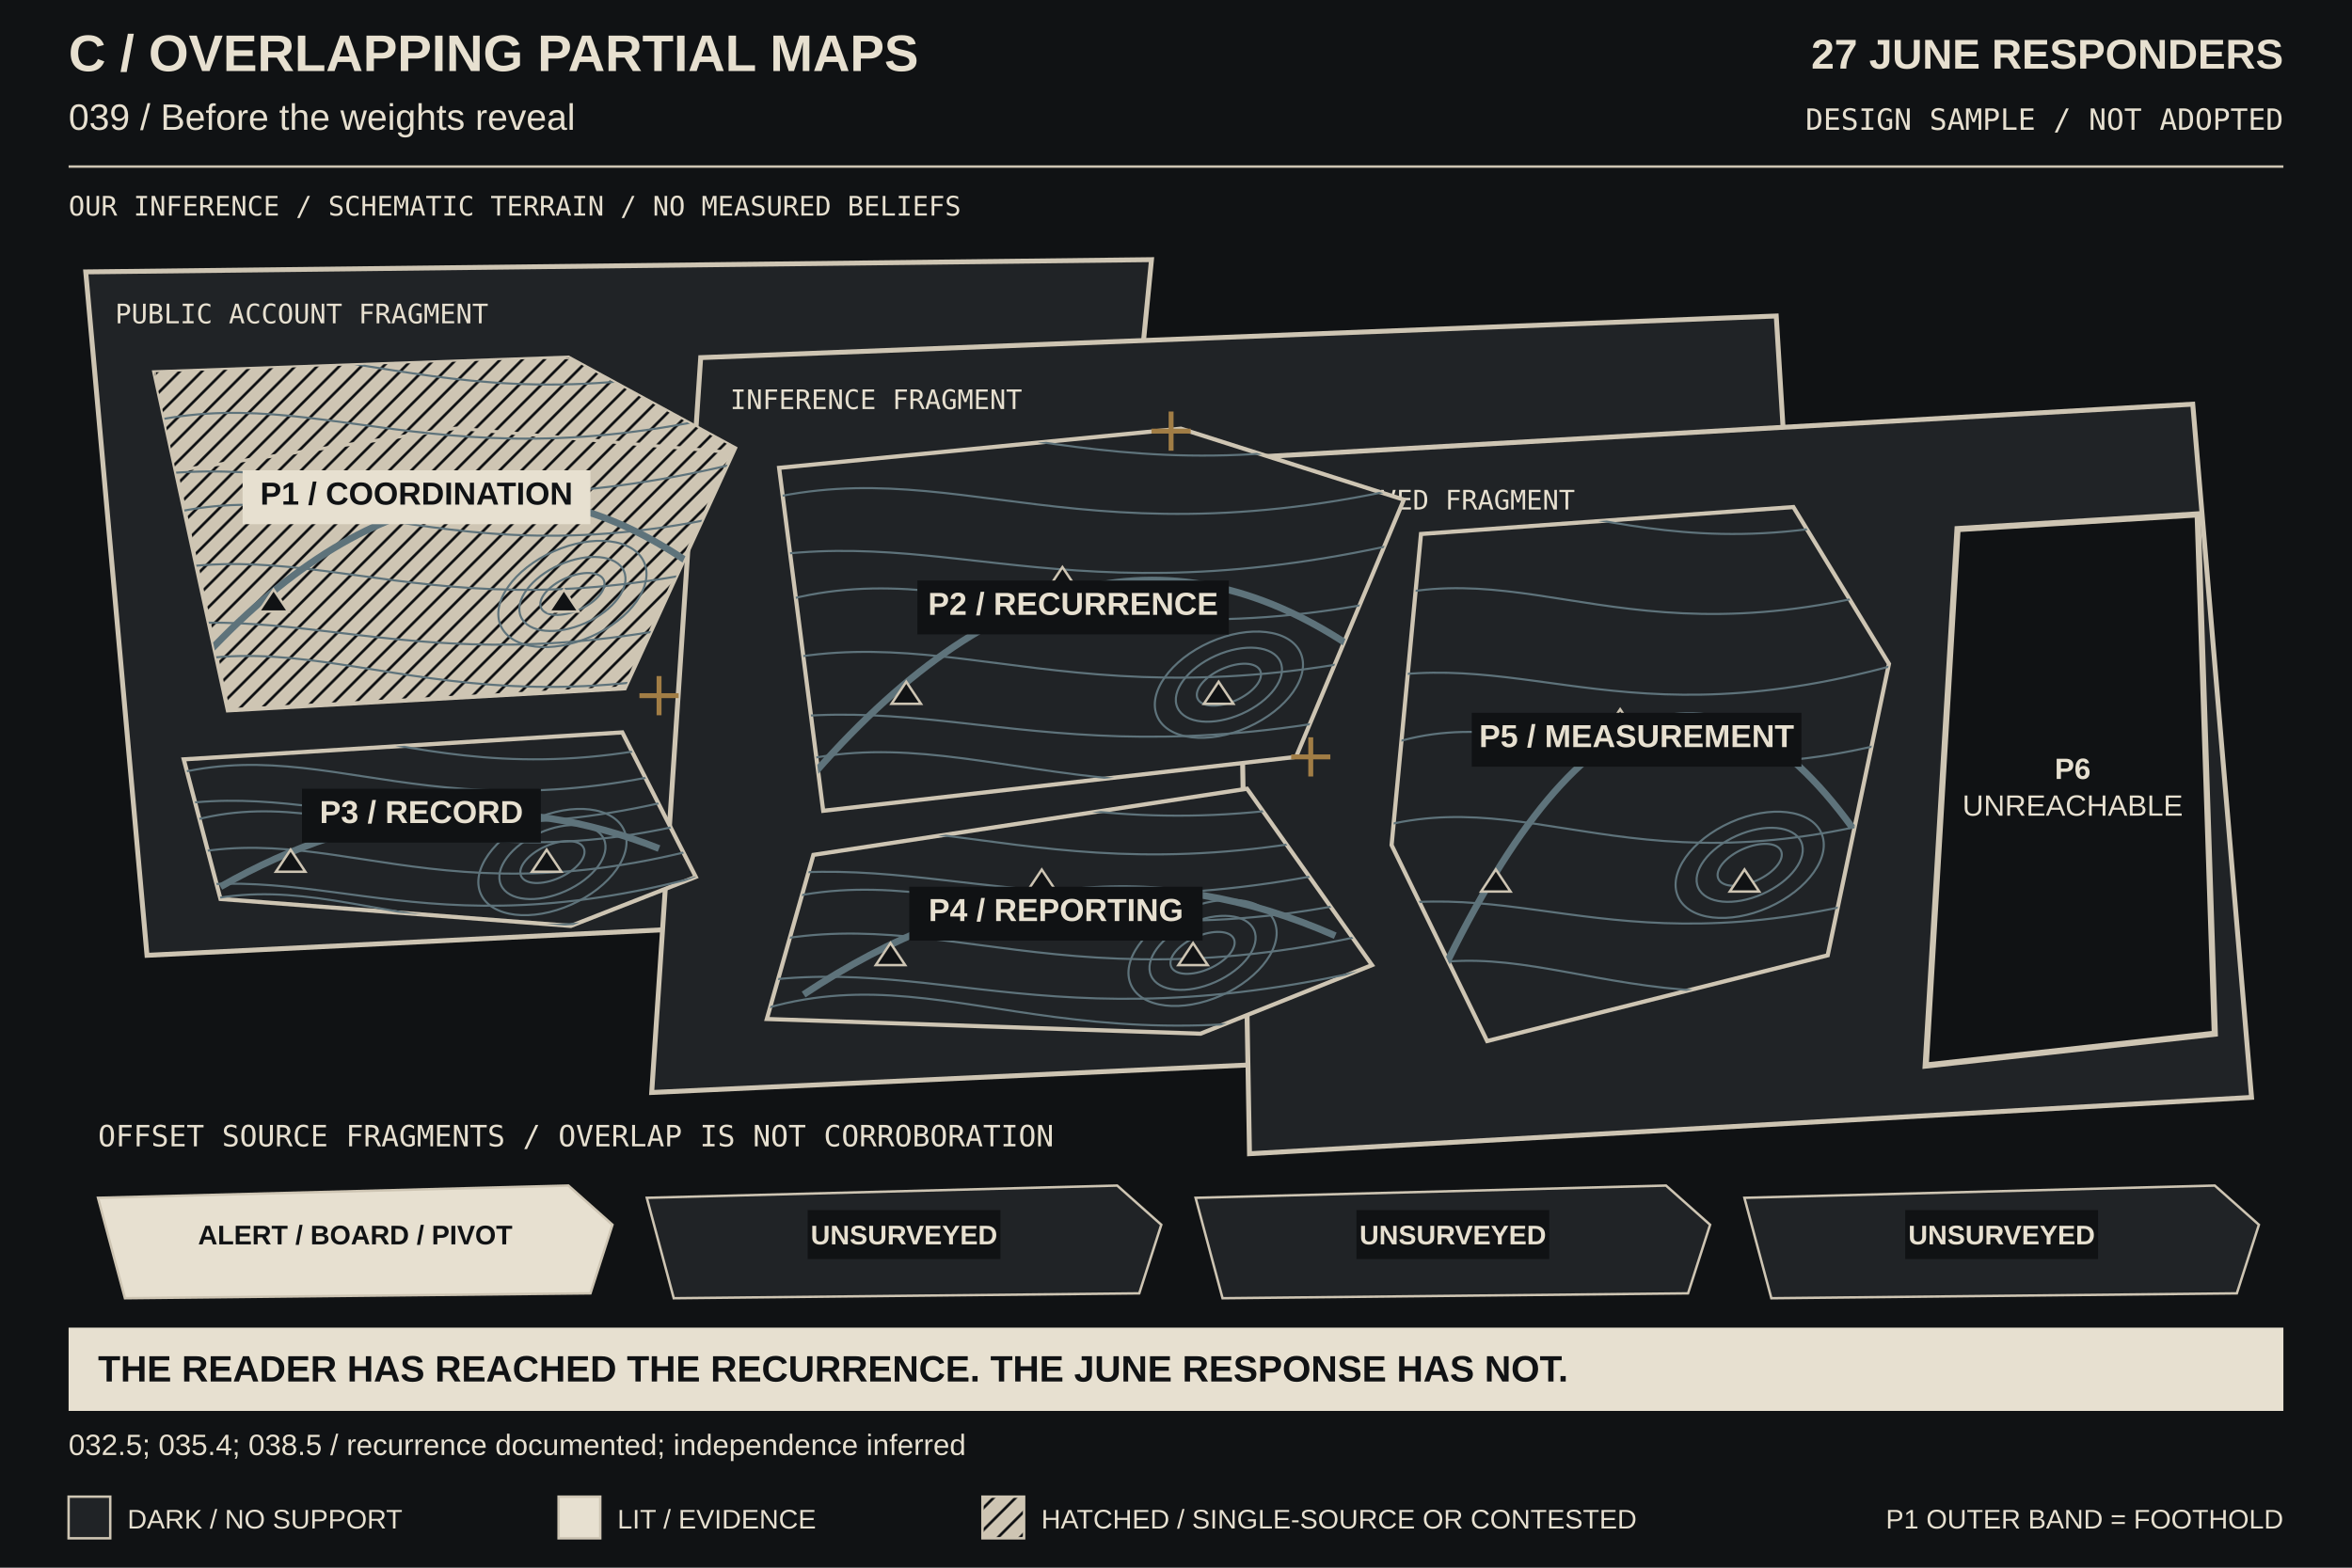
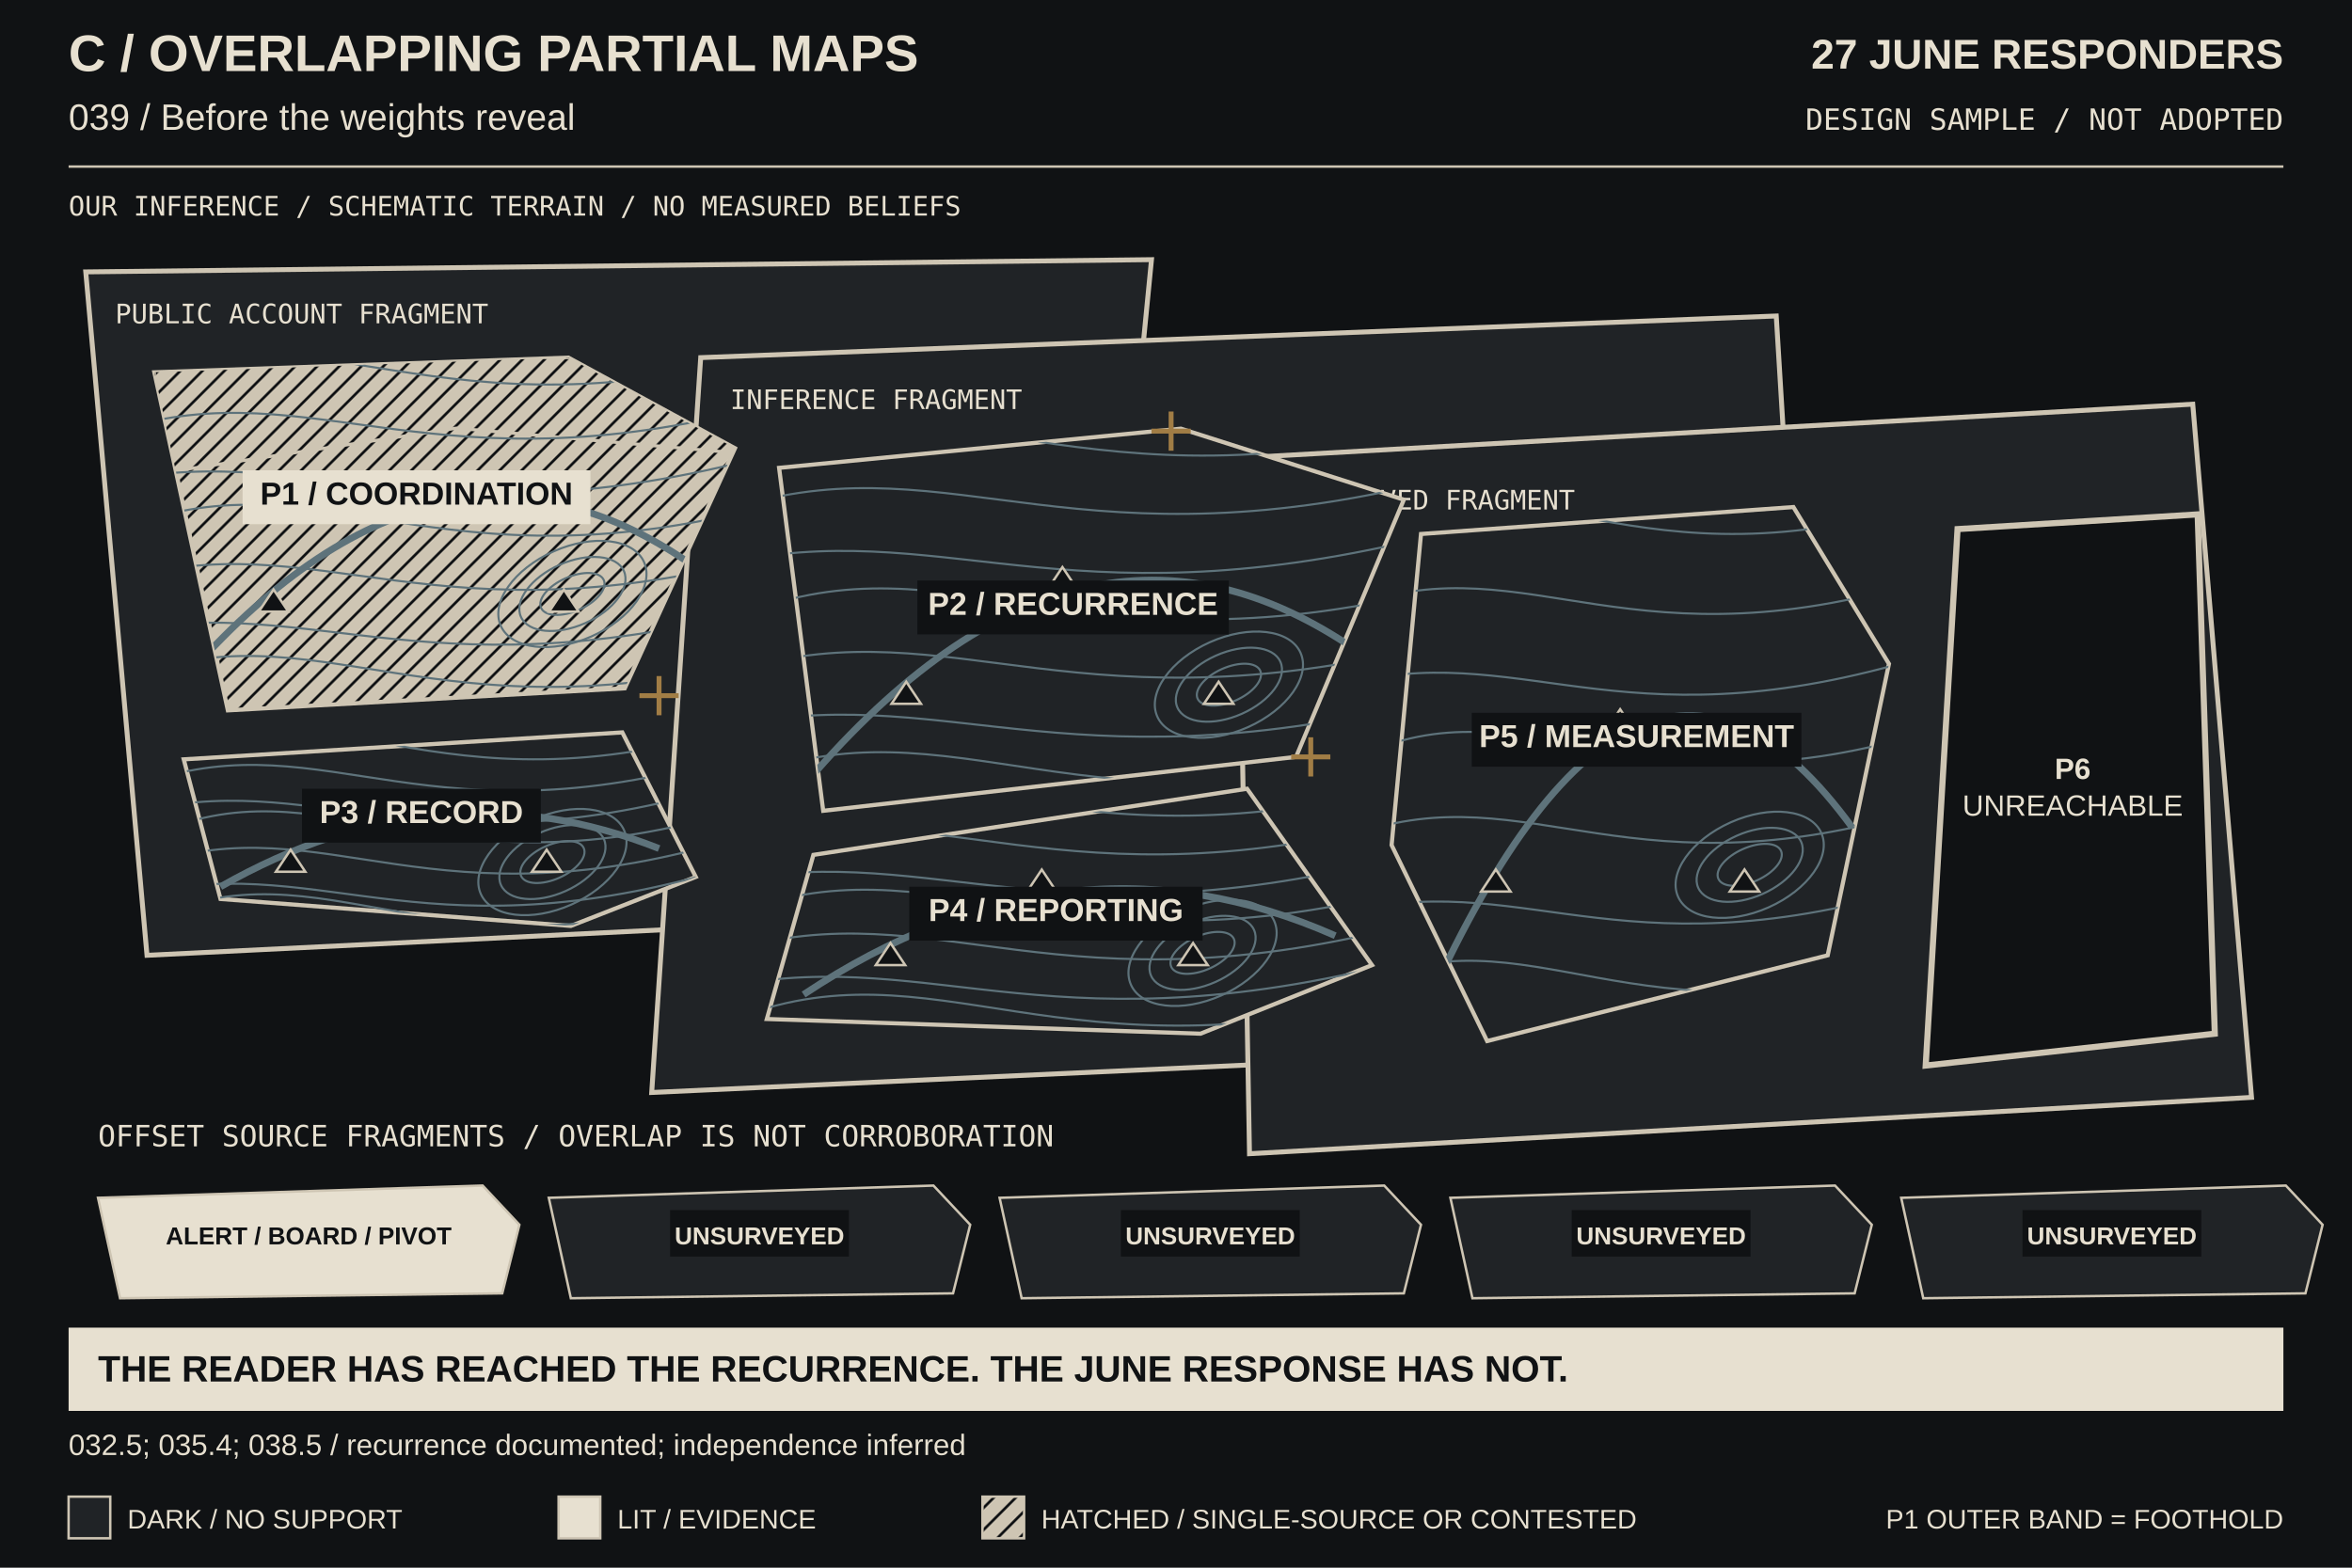
<svg xmlns="http://www.w3.org/2000/svg" width="960" height="640" viewBox="0 0 960 640" role="img" aria-labelledby="c-039-before-responders-title c-039-before-responders-desc" data-sample-id="c-039-before-responders">
  <defs>
    <pattern id="c-039-before-responders-hatch" patternUnits="userSpaceOnUse" width="9" height="9">
      <rect width="9" height="9" fill="#CEC5B3" />
      <path d="M-2,2 L2,-2 M0,9 L9,0 M7,11 L11,7" stroke="#101214" stroke-width="1.1" />
    </pattern>
  </defs>
  <rect x="0" y="0" width="960" height="640" fill="#101214" stroke="none" />
  <text x="28" y="29" font-family="Arial, Helvetica, sans-serif" font-size="21" font-weight="bold" fill="#E7E0D0" text-anchor="start">C / OVERLAPPING PARTIAL MAPS</text>
  <text x="932" y="28" font-family="Arial, Helvetica, sans-serif" font-size="17" font-weight="bold" fill="#E7E0D0" text-anchor="end">27 JUNE RESPONDERS</text>
  <text x="28" y="53" font-family="Arial, Helvetica, sans-serif" font-size="15" font-weight="normal" fill="#E7E0D0" text-anchor="start">039 / Before the weights reveal</text>
  <text x="932" y="53" font-family="monospace" font-size="12" font-weight="normal" fill="#E7E0D0" text-anchor="end">DESIGN SAMPLE / NOT ADOPTED</text>
  <path d="M28,68 L932,68" fill="none" stroke="#CEC5B3" stroke-width="1" />
  <text x="28" y="88" font-family="monospace" font-size="11" font-weight="normal" fill="#E7E0D0" text-anchor="start">OUR INFERENCE / SCHEMATIC TERRAIN / NO MEASURED BELIEFS</text>
  <g data-layer="map">
    <path data-terrain="sheet-0" d="M 35.00,111.00 L 470.00,106.00 L 444.00,371.00 L 60.00,390.00 Z" fill="#202326" stroke="#CEC5B3" stroke-width="2" />
    <text x="47" y="132" font-family="monospace" font-size="11" font-weight="normal" fill="#E7E0D0" text-anchor="start">PUBLIC ACCOUNT FRAGMENT</text>
    <path data-terrain="sheet-1" d="M 286.00,146.00 L 725.00,129.00 L 743.00,424.00 L 266.00,446.00 Z" fill="#202326" stroke="#CEC5B3" stroke-width="2" />
    <text x="298" y="167" font-family="monospace" font-size="11" font-weight="normal" fill="#E7E0D0" text-anchor="start">INFERENCE FRAGMENT</text>
    <path data-terrain="sheet-2" d="M 505.00,187.00 L 895.00,165.00 L 919.00,448.00 L 510.00,471.00 Z" fill="#202326" stroke="#CEC5B3" stroke-width="2" />
    <text x="517" y="208" font-family="monospace" font-size="11" font-weight="normal" fill="#E7E0D0" text-anchor="start">UNRESOLVED FRAGMENT</text>
    <g data-region="P1" data-state="hatched">
      <defs>
        <clipPath id="c-039-before-responders-P1-clip">
          <path d="M 63.00,152.00 L 232.00,146.00 L 300.00,183.00 L 255.00,281.00 L 93.00,290.00 Z" />
        </clipPath>
      </defs>
      <path data-terrain="P1" d="M 63.00,152.00 L 232.00,146.00 L 300.00,183.00 L 255.00,281.00 L 93.00,290.00 Z" fill="url(#c-039-before-responders-hatch)" stroke="#CEC5B3" stroke-width="1.7" />
      <g clip-path="url(#c-039-before-responders-P1-clip)">
        <path data-region="P1-foothold" data-state="hatched" data-terrain="P1-foothold" d="M 63.00,146.00 L 300.00,146.00 L 300.00,184.88 L 186.24,174.80 L 63.00,193.52 Z" fill="url(#c-039-before-responders-hatch)" stroke="#CEC5B3" stroke-width="1.3" />
        <g data-layer="retained-terrain" fill="none" stroke="#5E737B" stroke-width="0.85">
          <path d="M48.00,155.00 C129.36,121.00 176.76,183.00 320.00,143.00" />
          <path d="M48.00,175.57 C129.36,150.57 176.76,203.57 320.00,163.57" />
          <path d="M48.00,196.14 C129.36,180.14 176.76,224.14 320.00,184.14" />
          <path d="M48.00,216.71 C129.36,182.71 176.76,244.71 320.00,204.71" />
          <path d="M48.00,237.29 C129.36,212.29 176.76,265.29 320.00,225.29" />
          <path d="M48.00,257.86 C129.36,241.86 176.76,285.86 320.00,245.86" />
          <path d="M48.00,278.43 C129.36,244.43 176.76,306.43 320.00,266.43" />
          <path d="M48.00,299.00 C129.36,274.00 176.76,327.00 320.00,287.00" />
          <ellipse cx="233.64" cy="242.48" rx="14" ry="7" transform="rotate(-24 233.64 242.48)" />
          <ellipse cx="233.64" cy="242.48" rx="23" ry="13" transform="rotate(-24 233.64 242.48)" />
          <ellipse cx="233.64" cy="242.48" rx="32" ry="19" transform="rotate(-24 233.64 242.48)" />
        </g>
        <path data-layer="retained-terrain" d="M78.00,274.00 Q181.50,158.00 285.00,232.40" fill="none" stroke="#5E737B" stroke-width="2.8" />
        <path data-layer="retained-terrain" d="M105.66,249.68 l6,-9 l6,9 Z" fill="#101214" stroke="#CEC5B3" />
        <path data-layer="retained-terrain" d="M164.91,206.48 l6,-9 l6,9 Z" fill="#101214" stroke="#CEC5B3" />
        <path data-layer="retained-terrain" d="M224.16,249.68 l6,-9 l6,9 Z" fill="#101214" stroke="#CEC5B3" />
      </g>
      <rect x="99.02" y="192" width="141.97" height="22" fill="#E7E0D0" stroke="none" />
      <text x="170" y="206" font-family="Arial, Helvetica, sans-serif" font-size="13" font-weight="bold" fill="#101214" text-anchor="middle">P1 / COORDINATION</text>
    </g>
    <g data-region="P2" data-state="dark">
      <defs>
        <clipPath id="c-039-before-responders-P2-clip">
          <path d="M 318.00,191.00 L 482.00,175.00 L 573.00,204.00 L 529.00,309.00 L 336.00,331.00 Z" />
        </clipPath>
      </defs>
      <path data-terrain="P2" d="M 318.00,191.00 L 482.00,175.00 L 573.00,204.00 L 529.00,309.00 L 336.00,331.00 Z" fill="#202326" stroke="#CEC5B3" stroke-width="1.7" />
      <g clip-path="url(#c-039-before-responders-P2-clip)">
        <g data-layer="retained-terrain" fill="none" stroke="#5E737B" stroke-width="0.85">
          <path d="M303.00,184.00 C389.40,150.00 440.40,212.00 593.00,172.00" />
          <path d="M303.00,206.29 C389.40,181.29 440.40,234.29 593.00,194.29" />
          <path d="M303.00,228.57 C389.40,212.57 440.40,256.57 593.00,216.57" />
          <path d="M303.00,250.86 C389.40,216.86 440.40,278.86 593.00,238.86" />
          <path d="M303.00,273.14 C389.40,248.14 440.40,301.14 593.00,261.14" />
          <path d="M303.00,295.43 C389.40,279.43 440.40,323.43 593.00,283.43" />
          <path d="M303.00,317.71 C389.40,283.71 440.40,345.71 593.00,305.71" />
          <path d="M303.00,340.00 C389.40,315.00 440.40,368.00 593.00,328.00" />
          <ellipse cx="501.60" cy="279.52" rx="14" ry="7" transform="rotate(-24 501.60 279.52)" />
          <ellipse cx="501.60" cy="279.52" rx="23" ry="13" transform="rotate(-24 501.60 279.52)" />
          <ellipse cx="501.60" cy="279.52" rx="32" ry="19" transform="rotate(-24 501.60 279.52)" />
        </g>
        <path data-layer="retained-terrain" d="M333.00,315.00 Q445.50,187.00 558.00,268.60" fill="none" stroke="#5E737B" stroke-width="2.8" />
        <path data-layer="retained-terrain" d="M363.90,287.32 l6,-9 l6,9 Z" fill="#101214" stroke="#CEC5B3" />
        <path data-layer="retained-terrain" d="M427.65,240.52 l6,-9 l6,9 Z" fill="#101214" stroke="#CEC5B3" />
        <path data-layer="retained-terrain" d="M491.40,287.32 l6,-9 l6,9 Z" fill="#101214" stroke="#CEC5B3" />
      </g>
      <rect x="374.43" y="237" width="127.15" height="22" fill="#101214" stroke="none" />
      <text x="438" y="251" font-family="Arial, Helvetica, sans-serif" font-size="13" font-weight="bold" fill="#E7E0D0" text-anchor="middle">P2 / RECURRENCE</text>
    </g>
    <g data-region="P3" data-state="dark">
      <defs>
        <clipPath id="c-039-before-responders-P3-clip">
          <path d="M 75.00,310.00 L 254.00,299.00 L 284.00,358.00 L 233.00,378.00 L 90.00,367.00 Z" />
        </clipPath>
      </defs>
      <path data-terrain="P3" d="M 75.00,310.00 L 254.00,299.00 L 284.00,358.00 L 233.00,378.00 L 90.00,367.00 Z" fill="#202326" stroke="#CEC5B3" stroke-width="1.7" />
      <g clip-path="url(#c-039-before-responders-P3-clip)">
        <g data-layer="retained-terrain" fill="none" stroke="#5E737B" stroke-width="0.85">
          <path d="M60.00,308.00 C133.52,274.00 175.32,336.00 304.00,296.00" />
          <path d="M60.00,319.29 C133.52,294.29 175.32,347.29 304.00,307.29" />
          <path d="M60.00,330.57 C133.52,314.57 175.32,358.57 304.00,318.57" />
          <path d="M60.00,341.86 C133.52,307.86 175.32,369.86 304.00,329.86" />
          <path d="M60.00,353.14 C133.52,328.14 175.32,381.14 304.00,341.14" />
          <path d="M60.00,364.43 C133.52,348.43 175.32,392.43 304.00,352.43" />
          <path d="M60.00,375.71 C133.52,341.71 175.32,403.71 304.00,363.71" />
          <path d="M60.00,387.00 C133.52,362.00 175.32,415.00 304.00,375.00" />
          <ellipse cx="225.48" cy="351.93" rx="14" ry="7" transform="rotate(-24 225.48 351.93)" />
          <ellipse cx="225.48" cy="351.93" rx="23" ry="13" transform="rotate(-24 225.48 351.93)" />
          <ellipse cx="225.48" cy="351.93" rx="32" ry="19" transform="rotate(-24 225.48 351.93)" />
        </g>
        <path data-layer="retained-terrain" d="M90.00,362.00 Q179.50,311.00 269.00,346.40" fill="none" stroke="#5E737B" stroke-width="2.8" />
        <path data-layer="retained-terrain" d="M112.62,355.88 l6,-9 l6,9 Z" fill="#101214" stroke="#CEC5B3" />
        <path data-layer="retained-terrain" d="M164.87,332.18 l6,-9 l6,9 Z" fill="#101214" stroke="#CEC5B3" />
        <path data-layer="retained-terrain" d="M217.12,355.88 l6,-9 l6,9 Z" fill="#101214" stroke="#CEC5B3" />
      </g>
      <rect x="123.25" y="322" width="97.51" height="22" fill="#101214" stroke="none" />
      <text x="172" y="336" font-family="Arial, Helvetica, sans-serif" font-size="13" font-weight="bold" fill="#E7E0D0" text-anchor="middle">P3 / RECORD</text>
    </g>
    <g data-region="P4" data-state="dark">
      <defs>
        <clipPath id="c-039-before-responders-P4-clip">
          <path d="M 332.00,349.00 L 509.00,322.00 L 560.00,394.00 L 490.00,422.00 L 313.00,416.00 Z" />
        </clipPath>
      </defs>
      <path data-terrain="P4" d="M 332.00,349.00 L 509.00,322.00 L 560.00,394.00 L 490.00,422.00 L 313.00,416.00 Z" fill="#202326" stroke="#CEC5B3" stroke-width="1.7" />
      <g clip-path="url(#c-039-before-responders-P4-clip)">
        <g data-layer="retained-terrain" fill="none" stroke="#5E737B" stroke-width="0.85">
          <path d="M298.00,331.00 C382.16,297.00 431.56,359.00 580.00,319.00" />
          <path d="M298.00,345.29 C382.16,320.29 431.56,373.29 580.00,333.29" />
          <path d="M298.00,359.57 C382.16,343.57 431.56,387.57 580.00,347.57" />
          <path d="M298.00,373.86 C382.16,339.86 431.56,401.86 580.00,361.86" />
          <path d="M298.00,388.14 C382.16,363.14 431.56,416.14 580.00,376.14" />
          <path d="M298.00,402.43 C382.16,386.43 431.56,430.43 580.00,390.43" />
          <path d="M298.00,416.71 C382.16,382.71 431.56,444.71 580.00,404.71" />
          <path d="M298.00,431.00 C382.16,406.00 431.56,459.00 580.00,419.00" />
          <ellipse cx="490.84" cy="389.00" rx="14" ry="7" transform="rotate(-24 490.84 389.00)" />
          <ellipse cx="490.84" cy="389.00" rx="23" ry="13" transform="rotate(-24 490.84 389.00)" />
          <ellipse cx="490.84" cy="389.00" rx="32" ry="19" transform="rotate(-24 490.84 389.00)" />
        </g>
        <path data-layer="retained-terrain" d="M328.00,406.00 Q436.50,334.00 545.00,382.00" fill="none" stroke="#5E737B" stroke-width="2.8" />
        <path data-layer="retained-terrain" d="M357.46,394.00 l6,-9 l6,9 Z" fill="#101214" stroke="#CEC5B3" />
        <path data-layer="retained-terrain" d="M419.21,364.00 l6,-9 l6,9 Z" fill="#101214" stroke="#CEC5B3" />
        <path data-layer="retained-terrain" d="M480.96,394.00 l6,-9 l6,9 Z" fill="#101214" stroke="#CEC5B3" />
      </g>
      <rect x="371.13" y="362" width="119.74" height="22" fill="#101214" stroke="none" />
      <text x="431" y="376" font-family="Arial, Helvetica, sans-serif" font-size="13" font-weight="bold" fill="#E7E0D0" text-anchor="middle">P4 / REPORTING</text>
    </g>
    <g data-region="P5" data-state="dark">
      <defs>
        <clipPath id="c-039-before-responders-P5-clip">
          <path d="M 580.00,218.00 L 732.00,207.00 L 771.00,271.00 L 746.00,390.00 L 607.00,425.00 L 568.00,345.00 Z" />
        </clipPath>
      </defs>
      <path data-terrain="P5" d="M 580.00,218.00 L 732.00,207.00 L 771.00,271.00 L 746.00,390.00 L 607.00,425.00 L 568.00,345.00 Z" fill="#202326" stroke="#CEC5B3" stroke-width="1.7" />
      <g clip-path="url(#c-039-before-responders-P5-clip)">
        <g data-layer="retained-terrain" fill="none" stroke="#5E737B" stroke-width="0.85">
          <path d="M553.00,216.00 C624.84,182.00 665.44,244.00 791.00,204.00" />
          <path d="M553.00,247.14 C624.84,222.14 665.44,275.14 791.00,235.14" />
          <path d="M553.00,278.29 C624.84,262.29 665.44,306.29 791.00,266.29" />
          <path d="M553.00,309.43 C624.84,275.43 665.44,337.43 791.00,297.43" />
          <path d="M553.00,340.57 C624.84,315.57 665.44,368.57 791.00,328.57" />
          <path d="M553.00,371.71 C624.84,355.71 665.44,399.71 791.00,359.71" />
          <path d="M553.00,402.86 C624.84,368.86 665.44,430.86 791.00,390.86" />
          <path d="M553.00,434.00 C624.84,409.00 665.44,462.00 791.00,422.00" />
          <ellipse cx="714.16" cy="353.06" rx="14" ry="7" transform="rotate(-24 714.16 353.06)" />
          <ellipse cx="714.16" cy="353.06" rx="23" ry="13" transform="rotate(-24 714.16 353.06)" />
          <ellipse cx="714.16" cy="353.06" rx="32" ry="19" transform="rotate(-24 714.16 353.06)" />
        </g>
        <path data-layer="retained-terrain" d="M583.00,409.00 Q669.50,219.00 756.00,337.80" fill="none" stroke="#5E737B" stroke-width="2.8" />
        <path data-layer="retained-terrain" d="M604.54,363.96 l6,-9 l6,9 Z" fill="#101214" stroke="#CEC5B3" />
        <path data-layer="retained-terrain" d="M655.29,298.56 l6,-9 l6,9 Z" fill="#101214" stroke="#CEC5B3" />
        <path data-layer="retained-terrain" d="M706.04,363.96 l6,-9 l6,9 Z" fill="#101214" stroke="#CEC5B3" />
      </g>
      <rect x="600.72" y="291" width="134.56" height="22" fill="#101214" stroke="none" />
      <text x="668" y="305" font-family="Arial, Helvetica, sans-serif" font-size="13" font-weight="bold" fill="#E7E0D0" text-anchor="middle">P5 / MEASUREMENT</text>
    </g>
    <path d="M261,284 L277,284" fill="none" stroke="#A17D45" stroke-width="2" />
    <path d="M269,276 L269,292" fill="none" stroke="#A17D45" stroke-width="2" />
    <path d="M527,309 L543,309" fill="none" stroke="#A17D45" stroke-width="2" />
    <path d="M535,301 L535,317" fill="none" stroke="#A17D45" stroke-width="2" />
    <path d="M470,176 L486,176" fill="none" stroke="#A17D45" stroke-width="2" />
    <path d="M478,168 L478,184" fill="none" stroke="#A17D45" stroke-width="2" />
    <g data-region="P6" data-state="dark" data-presence="acknowledged">
      <path data-terrain="P6" d="M 799.00,216.00 L 897.00,210.00 L 904.00,422.00 L 786.00,435.00 Z" fill="#101214" stroke="#CEC5B3" stroke-width="2.5" />
      <rect x="800.38" y="304" width="91.24" height="36" fill="#101214" stroke="none" />
      <text x="846" y="318" font-family="Arial, Helvetica, sans-serif" font-size="12" font-weight="bold" fill="#E7E0D0" text-anchor="middle">P6</text>
      <text x="846" y="333" font-family="Arial, Helvetica, sans-serif" font-size="12" font-weight="normal" fill="#E7E0D0" text-anchor="middle">UNREACHABLE</text>
    </g>
    <text x="40" y="468" font-family="monospace" font-size="12" font-weight="normal" fill="#E7E0D0" text-anchor="start">OFFSET SOURCE FRAGMENTS / OVERLAP IS NOT CORROBORATION</text>
  </g>
  <g data-observation="response" data-state="lit">
-     <path data-terrain="observation-response" d="M 40.00,489.00 L 232.00,484.00 L 250.00,500.00 L 241.00,528.00 L 51.00,530.00 Z" fill="#E7E0D0" stroke="#CEC5B3" />
-     <rect x="71.17" y="494" width="147.67" height="20" fill="#E7E0D0" stroke="none" />
-     <text x="145" y="508" font-family="Arial, Helvetica, sans-serif" font-size="11" font-weight="bold" fill="#101214" text-anchor="middle">ALERT / BOARD / PIVOT</text>
+     <path data-terrain="observation-response" d="M 40.00,489.00 L 197.00,484.00 L 212.00,500.00 L 205.00,528.00 L 49.00,530.00 Z" fill="#E7E0D0" stroke="#CEC5B3" />
+     <rect x="58.15" y="494" width="135.7" height="19" fill="#E7E0D0" stroke="none" />
+     <text x="126" y="508" font-family="Arial, Helvetica, sans-serif" font-size="10" font-weight="bold" fill="#101214" text-anchor="middle">ALERT / BOARD / PIVOT</text>
  </g>
  <g data-observation="correction" data-state="dark">
-     <path data-terrain="observation-correction" d="M 264.00,489.00 L 456.00,484.00 L 474.00,500.00 L 465.00,528.00 L 275.00,530.00 Z" fill="#202326" stroke="#CEC5B3" />
-     <rect x="329.65" y="494" width="78.7" height="20" fill="#101214" stroke="none" />
-     <text x="369" y="508" font-family="Arial, Helvetica, sans-serif" font-size="11" font-weight="bold" fill="#E7E0D0" text-anchor="middle">UNSURVEYED</text>
+     <path data-terrain="observation-correction" d="M 224.00,489.00 L 381.00,484.00 L 396.00,500.00 L 389.00,528.00 L 233.00,530.00 Z" fill="#202326" stroke="#CEC5B3" />
+     <rect x="273.5" y="494" width="73.0" height="19" fill="#101214" stroke="none" />
+     <text x="310" y="508" font-family="Arial, Helvetica, sans-serif" font-size="10" font-weight="bold" fill="#E7E0D0" text-anchor="middle">UNSURVEYED</text>
  </g>
  <g data-observation="configuration" data-state="dark">
-     <path data-terrain="observation-configuration" d="M 488.00,489.00 L 680.00,484.00 L 698.00,500.00 L 689.00,528.00 L 499.00,530.00 Z" fill="#202326" stroke="#CEC5B3" />
-     <rect x="553.65" y="494" width="78.7" height="20" fill="#101214" stroke="none" />
-     <text x="593" y="508" font-family="Arial, Helvetica, sans-serif" font-size="11" font-weight="bold" fill="#E7E0D0" text-anchor="middle">UNSURVEYED</text>
+     <path data-terrain="observation-configuration" d="M 408.00,489.00 L 565.00,484.00 L 580.00,500.00 L 573.00,528.00 L 417.00,530.00 Z" fill="#202326" stroke="#CEC5B3" />
+     <rect x="457.5" y="494" width="73.0" height="19" fill="#101214" stroke="none" />
+     <text x="494" y="508" font-family="Arial, Helvetica, sans-serif" font-size="10" font-weight="bold" fill="#E7E0D0" text-anchor="middle">UNSURVEYED</text>
  </g>
  <g data-observation="weights" data-state="dark">
-     <path data-terrain="observation-weights" d="M 712.00,489.00 L 904.00,484.00 L 922.00,500.00 L 913.00,528.00 L 723.00,530.00 Z" fill="#202326" stroke="#CEC5B3" />
-     <rect x="777.65" y="494" width="78.7" height="20" fill="#101214" stroke="none" />
-     <text x="817" y="508" font-family="Arial, Helvetica, sans-serif" font-size="11" font-weight="bold" fill="#E7E0D0" text-anchor="middle">UNSURVEYED</text>
+     <path data-terrain="observation-weights" d="M 592.00,489.00 L 749.00,484.00 L 764.00,500.00 L 757.00,528.00 L 601.00,530.00 Z" fill="#202326" stroke="#CEC5B3" />
+     <rect x="641.5" y="494" width="73.0" height="19" fill="#101214" stroke="none" />
+     <text x="678" y="508" font-family="Arial, Helvetica, sans-serif" font-size="10" font-weight="bold" fill="#E7E0D0" text-anchor="middle">UNSURVEYED</text>
+   </g>
+   <g data-observation="staging" data-state="dark">
+     <path data-terrain="observation-staging" d="M 776.00,489.00 L 933.00,484.00 L 948.00,500.00 L 941.00,528.00 L 785.00,530.00 Z" fill="#202326" stroke="#CEC5B3" />
+     <rect x="825.5" y="494" width="73.0" height="19" fill="#101214" stroke="none" />
+     <text x="862" y="508" font-family="Arial, Helvetica, sans-serif" font-size="10" font-weight="bold" fill="#E7E0D0" text-anchor="middle">UNSURVEYED</text>
  </g>
  <rect x="28" y="542" width="904" height="34" fill="#E7E0D0" stroke="none" />
  <text x="40" y="564" font-family="Arial, Helvetica, sans-serif" font-size="15" font-weight="bold" fill="#101214" text-anchor="start">THE READER HAS REACHED THE RECURRENCE. THE JUNE RESPONSE HAS NOT.</text>
  <text x="28" y="594" font-family="Arial, Helvetica, sans-serif" font-size="12" font-weight="normal" fill="#E7E0D0" text-anchor="start">032.5; 035.4; 038.5 / recurrence documented; independence inferred</text>
  <rect x="28" y="611" width="17" height="17" fill="#202326" stroke="#CEC5B3" />
  <text x="52" y="624" font-family="Arial, Helvetica, sans-serif" font-size="11" font-weight="normal" fill="#E7E0D0" text-anchor="start">DARK / NO SUPPORT</text>
  <rect x="228" y="611" width="17" height="17" fill="#E7E0D0" stroke="#CEC5B3" />
  <text x="252" y="624" font-family="Arial, Helvetica, sans-serif" font-size="11" font-weight="normal" fill="#E7E0D0" text-anchor="start">LIT / EVIDENCE</text>
  <rect x="401" y="611" width="17" height="17" fill="url(#c-039-before-responders-hatch)" stroke="#CEC5B3" />
  <text x="425" y="624" font-family="Arial, Helvetica, sans-serif" font-size="11" font-weight="normal" fill="#E7E0D0" text-anchor="start">HATCHED / SINGLE-SOURCE OR CONTESTED</text>
  <text x="932" y="624" font-family="Arial, Helvetica, sans-serif" font-size="11" font-weight="normal" fill="#E7E0D0" text-anchor="end">P1 OUTER BAND = FOOTHOLD</text>
</svg>
